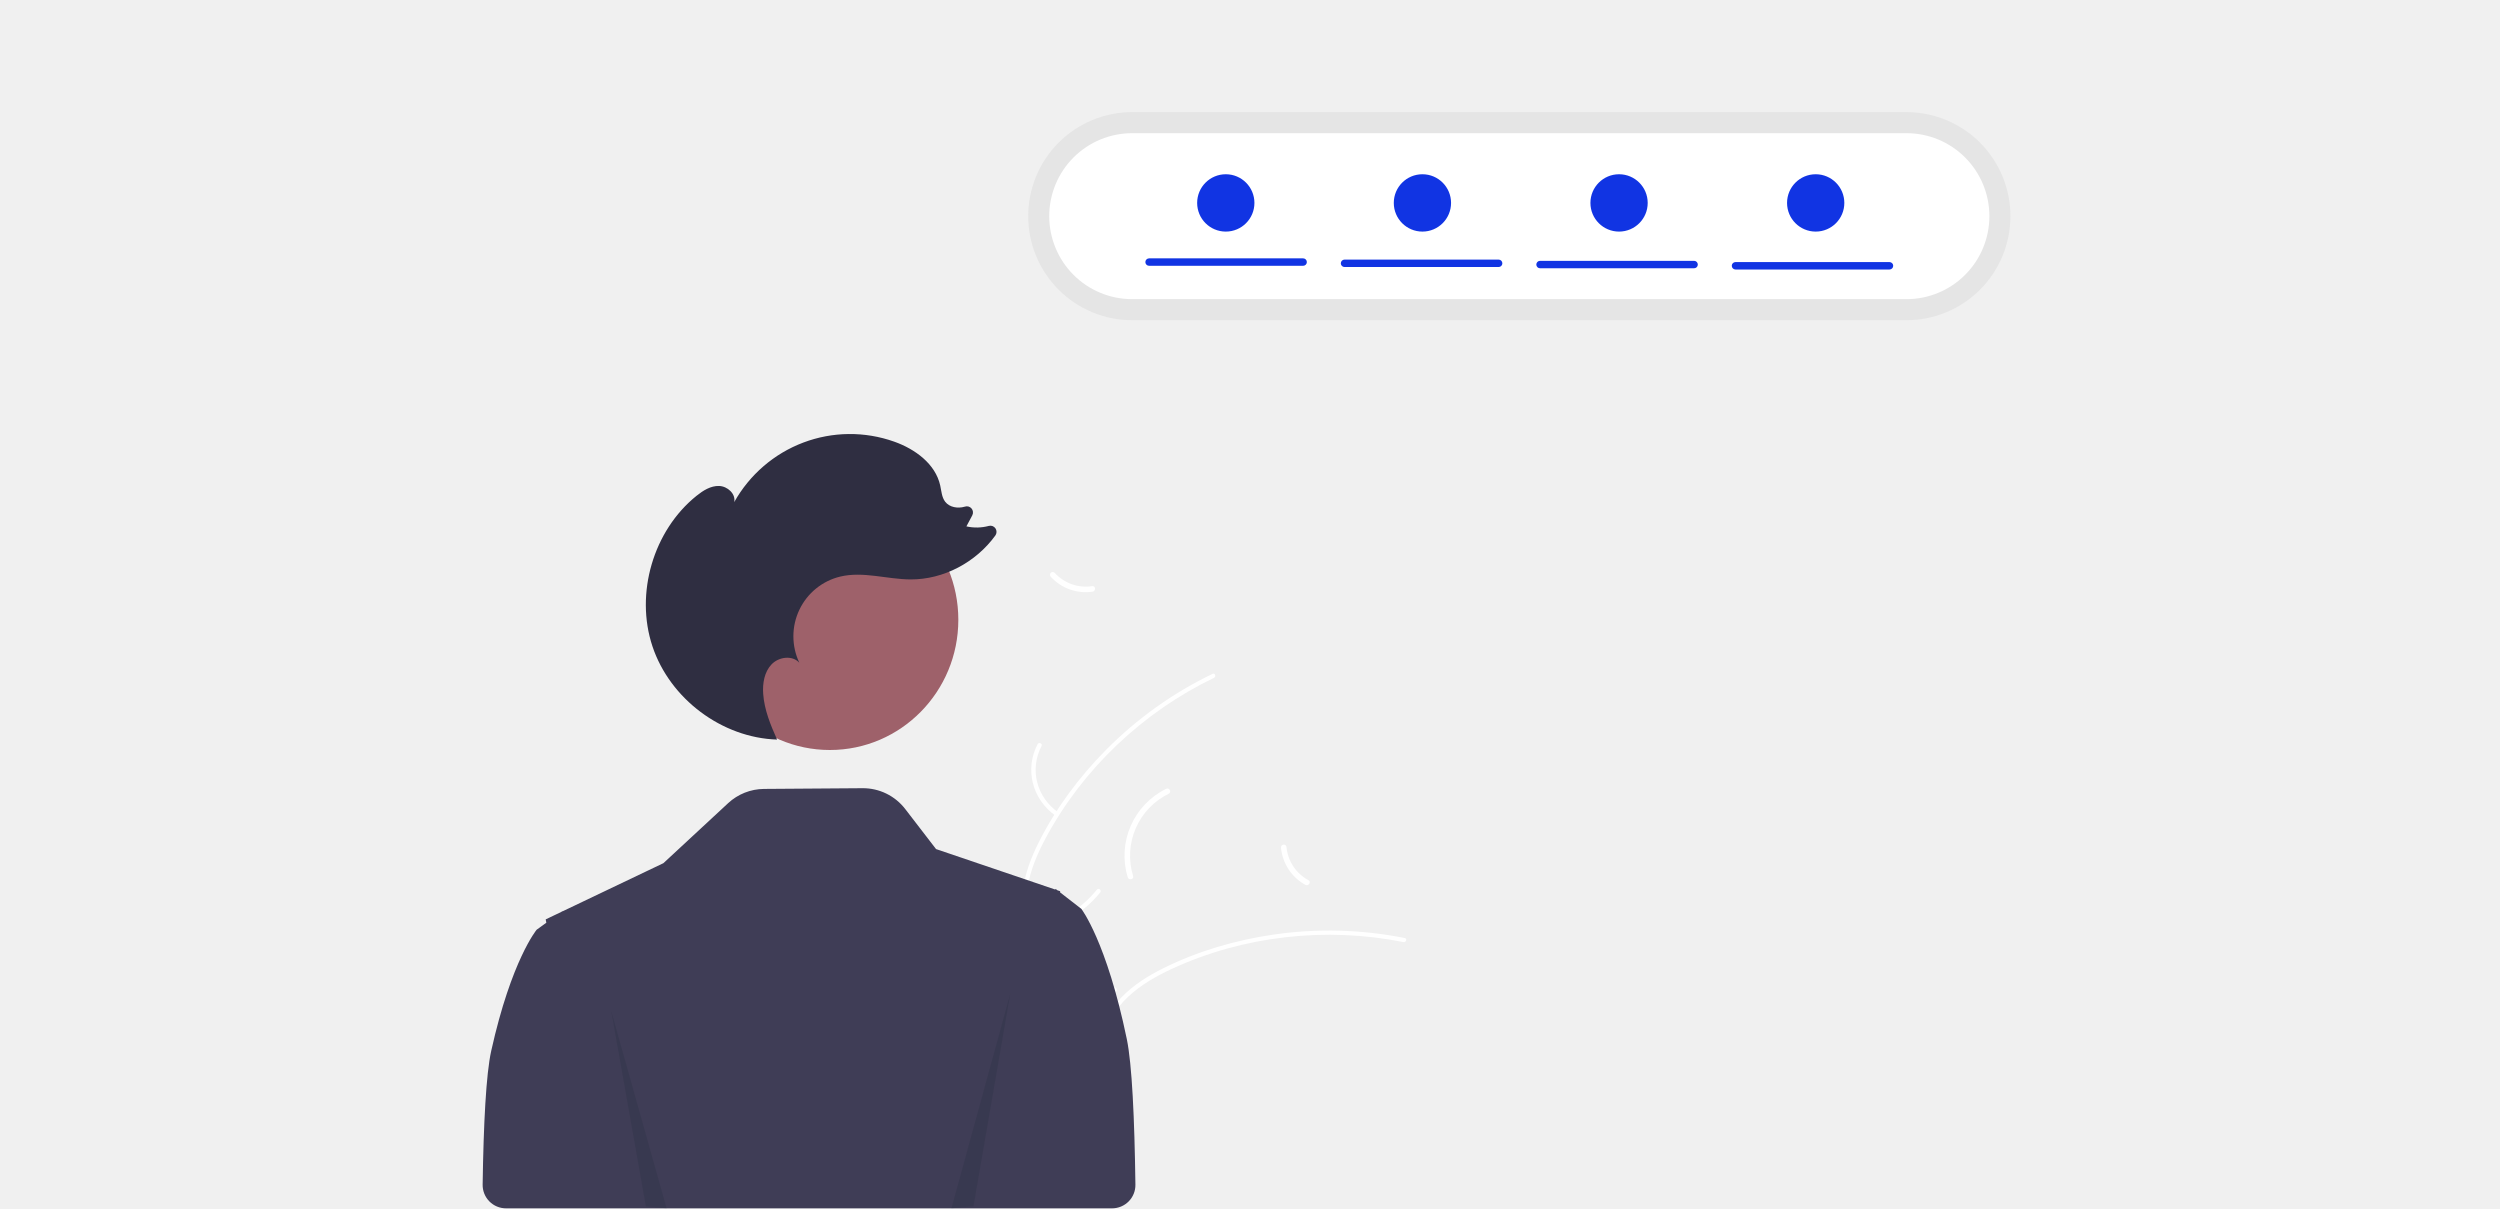
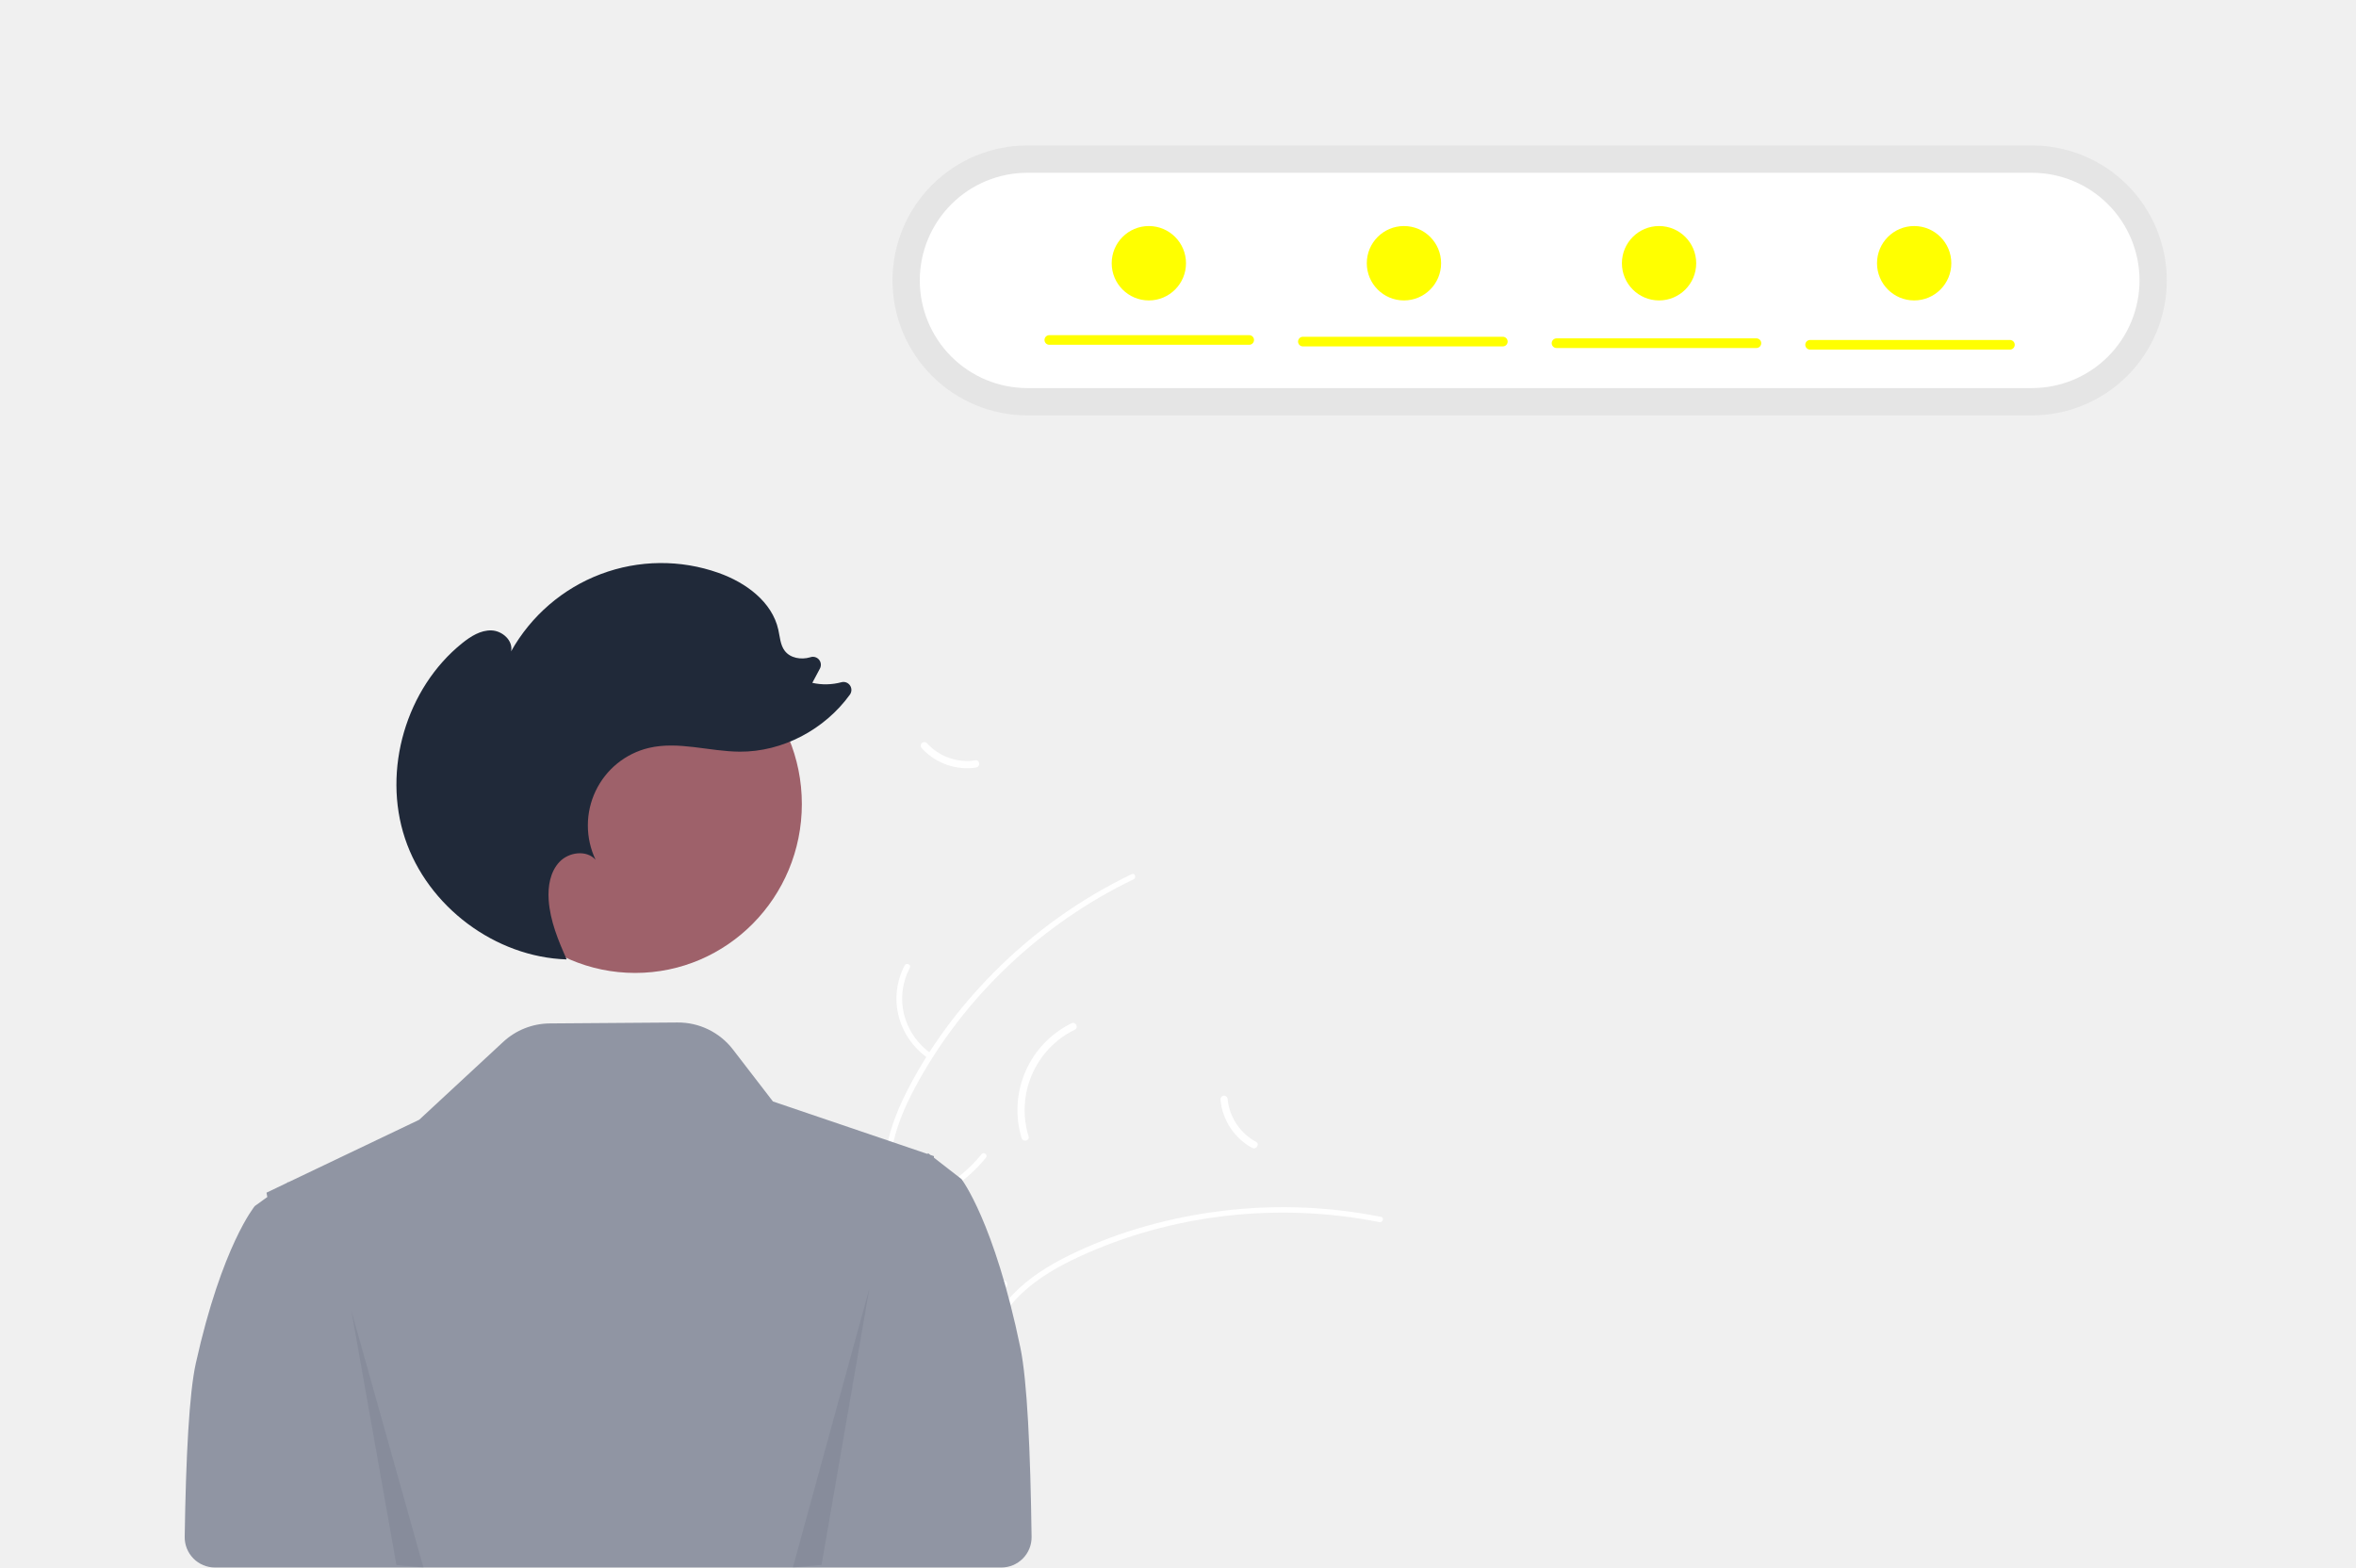
- <svg xmlns="http://www.w3.org/2000/svg" preserveAspectRatio="xMidYMid meet" viewBox="0 0 720 348" fill="none">
-   <path d="M282.111 235.568C295.687 211.688 321.585 193.351 349 195.118C328.778 217.106 316.986 245.538 315.711 275.383C315.26 286.895 315.959 299.746 308.314 308.366C303.558 313.729 296.288 316.327 289.14 316.872C281.991 317.417 274.845 316.125 267.792 314.839L266.081 315.365C265.429 287.903 268.534 259.449 282.111 235.568Z" fill="#F0F0F0" />
-   <path d="M349.631 195.215C329.217 205.035 311.81 221.437 301.125 241.44C298.815 245.765 296.848 250.353 295.99 255.204C295.132 260.057 295.731 264.676 297.39 269.286C298.906 273.5 300.946 277.635 301.411 282.144C301.901 286.896 300.151 291.34 297.001 294.867C293.147 299.182 287.972 301.856 282.819 304.295C277.099 307.003 271.114 309.726 267.062 314.78C266.571 315.392 265.649 314.595 266.139 313.984C273.189 305.19 285.256 303.537 293.623 296.453C297.528 293.147 300.459 288.646 300.274 283.372C300.112 278.759 298.013 274.494 296.441 270.24C294.79 265.774 293.967 261.284 294.559 256.522C295.164 251.651 296.956 246.977 299.145 242.612C304.083 232.769 310.84 223.732 318.581 215.92C327.477 206.94 337.845 199.547 349.236 194.062C349.941 193.722 350.332 194.878 349.631 195.215Z" fill="white" />
-   <path d="M303.934 234.876C300.694 232.592 298.401 229.271 297.466 225.507C296.531 221.744 297.013 217.782 298.828 214.33C299.197 213.632 300.338 214.153 299.968 214.852C298.273 218.063 297.823 221.754 298.702 225.257C299.58 228.76 301.729 231.845 304.759 233.955C305.417 234.414 304.588 235.333 303.934 234.876Z" fill="white" />
-   <path d="M295.551 267.759C303.557 266.596 310.828 262.477 315.914 256.222C316.418 255.602 317.359 256.411 316.857 257.031C311.551 263.53 303.976 267.801 295.642 268.993C294.847 269.106 294.76 267.871 295.551 267.759Z" fill="white" />
-   <path d="M303.704 164.936C305.049 166.429 306.744 167.565 308.636 168.24C310.529 168.916 312.559 169.11 314.545 168.806C315.562 168.647 315.673 170.244 314.662 170.402C312.466 170.728 310.224 170.51 308.132 169.769C306.04 169.027 304.161 167.784 302.659 166.147C302.505 166.005 302.41 165.809 302.395 165.6C302.379 165.39 302.444 165.182 302.576 165.019C302.715 164.859 302.912 164.761 303.123 164.745C303.334 164.73 303.543 164.798 303.704 164.936Z" fill="white" />
-   <path d="M404 270.204C403.519 270.294 403.039 270.384 402.554 270.483C396.098 271.724 389.753 273.491 383.581 275.767C383.102 275.936 382.618 276.114 382.144 276.296C367.333 281.939 353.69 290.304 341.91 300.966C337.227 305.213 332.87 309.813 328.879 314.726C323.368 321.511 317.928 329.309 310.725 333.733C309.979 334.203 309.205 334.626 308.407 335L266.917 317.66C266.842 317.573 266.763 317.495 266.688 317.407L265 316.791C265.188 316.524 265.389 316.25 265.578 315.982C265.686 315.826 265.804 315.674 265.913 315.518C265.988 315.416 266.064 315.313 266.126 315.216C266.151 315.182 266.176 315.148 266.197 315.123C266.259 315.026 266.327 314.943 266.385 314.855C267.505 313.322 268.637 311.794 269.781 310.271C269.785 310.262 269.785 310.262 269.798 310.256C278.549 298.676 288.335 287.73 299.459 278.629C299.794 278.356 300.132 278.072 300.486 277.806C305.523 273.732 310.882 270.079 316.51 266.885C319.597 265.146 322.769 263.565 326.015 262.149C334.408 258.507 343.317 256.217 352.417 255.364C370.557 253.667 389.033 257.834 402.946 269.317C403.301 269.611 403.648 269.901 404 270.204Z" fill="#F0F0F0" />
-   <path d="M404.199 271.321C381.899 266.854 358.03 269.492 337.369 279.089C332.902 281.164 328.551 283.659 324.93 287.035C321.308 290.413 318.994 294.486 317.536 299.191C316.203 303.493 315.337 308.047 312.983 311.95C310.502 316.063 306.412 318.573 301.755 319.499C296.056 320.632 290.291 319.647 284.687 318.488C278.464 317.201 272.022 315.766 265.718 317.373C264.954 317.568 264.697 316.37 265.459 316.175C276.427 313.379 287.098 319.354 298.088 318.729C303.217 318.437 308.288 316.596 311.329 312.248C313.989 308.446 314.886 303.75 316.198 299.383C317.576 294.797 319.632 290.693 322.986 287.227C326.417 283.682 330.679 281.012 335.074 278.832C344.984 273.915 355.864 270.747 366.793 269.158C379.353 267.331 392.133 267.668 404.58 270.156C405.35 270.31 404.965 271.474 404.199 271.321Z" fill="white" />
-   <path d="M324.775 252.642C323.305 247.771 323.612 242.534 325.643 237.869C327.673 233.204 331.293 229.413 335.857 227.173C336.782 226.723 337.524 228.141 336.598 228.592C332.344 230.669 328.972 234.201 327.09 238.549C325.209 242.898 324.942 247.776 326.337 252.305C326.639 253.289 325.075 253.621 324.775 252.642Z" fill="white" />
-   <path d="M290.822 280.467C299.935 285.463 310.594 286.837 320.674 284.315C321.673 284.064 322.009 285.628 321.012 285.879C310.517 288.485 299.427 287.032 289.955 281.812C289.053 281.314 289.924 279.971 290.822 280.467Z" fill="white" />
-   <path d="M370.5 243.871C370.676 245.874 371.347 247.803 372.451 249.483C373.556 251.163 375.06 252.542 376.829 253.496C377.737 253.982 376.865 255.324 375.962 254.841C374.013 253.777 372.354 252.253 371.129 250.399C369.905 248.546 369.152 246.42 368.937 244.209C368.9 244.002 368.942 243.788 369.056 243.612C369.169 243.435 369.346 243.308 369.55 243.258C369.757 243.214 369.973 243.254 370.151 243.369C370.329 243.483 370.454 243.664 370.5 243.871Z" fill="white" />
-   <path d="M324.52 299.253C318.702 271.131 311.428 261.755 311.428 261.755L308.65 259.601L305.308 257.006L305.324 256.673L304.532 256.404L304.345 256.259L304.04 256.025L303.991 256.078L303.888 256.185L288.767 251.047L269.583 244.534L260.7 232.993C259.254 231.113 257.391 229.594 255.259 228.554C253.126 227.515 250.782 226.983 248.409 227L220.039 227.21C216.203 227.239 212.517 228.7 209.704 231.308L191.057 248.597L162.002 262.467L161.953 262.418L161.648 262.636L157.158 264.782L157.343 265.746L154.565 267.75C154.565 267.75 147.291 276.474 141.473 302.641C139.992 309.3 139.264 323.582 139.001 341.182C138.988 342.073 139.152 342.957 139.483 343.783C139.815 344.61 140.308 345.362 140.933 345.996C141.558 346.631 142.303 347.134 143.125 347.478C143.946 347.822 144.828 348 145.719 348H300.911L320.281 348C321.171 348 322.053 347.822 322.874 347.479C323.695 347.135 324.44 346.632 325.065 345.998C325.69 345.365 326.182 344.613 326.515 343.788C326.847 342.962 327.012 342.079 326.999 341.189C326.743 322.038 326.014 306.473 324.52 299.253Z" fill="#3F3D56" />
-   <path d="M326.049 32.293C318.112 32.293 310.5 35.45 304.887 41.069C299.275 46.688 296.122 54.31 296.122 62.257C296.122 70.204 299.275 77.825 304.887 83.444C310.5 89.063 318.112 92.22 326.049 92.22H549.073C557.01 92.22 564.622 89.063 570.235 83.444C575.847 77.825 579 70.204 579 62.257C579 54.31 575.847 46.688 570.235 41.069C564.622 35.45 557.01 32.293 549.073 32.293H326.049Z" fill="#E5E5E5" />
-   <path d="M326.049 38.357C319.718 38.357 313.647 40.875 309.17 45.357C304.694 49.839 302.179 55.918 302.179 62.257C302.179 68.595 304.694 74.674 309.17 79.156C313.647 83.638 319.718 86.156 326.049 86.156H549.073C555.404 86.156 561.476 83.638 565.952 79.156C570.429 74.674 572.943 68.595 572.943 62.257C572.943 55.918 570.429 49.839 565.952 45.357C561.476 40.875 555.404 38.357 549.073 38.357H326.049Z" fill="white" />
-   <path d="M239 216C259.435 216 276 199.211 276 178.5C276 157.789 259.435 141 239 141C218.565 141 202 157.789 202 178.5C202 199.211 218.565 216 239 216Z" fill="#9E616A" />
-   <path d="M200.604 142.788C202.489 141.273 204.692 139.88 207.102 139.958C209.512 140.036 211.956 142.229 211.456 144.605C215.883 136.71 222.929 130.639 231.357 127.456C239.785 124.273 249.057 124.181 257.545 127.198C263.535 129.326 269.408 133.584 270.784 139.83C271.138 141.433 271.213 143.191 272.207 144.493C273.46 146.134 275.858 146.505 277.832 145.928C277.852 145.922 277.871 145.916 277.891 145.91C278.225 145.796 278.585 145.784 278.925 145.878C279.264 145.972 279.569 146.166 279.798 146.436C280.027 146.705 280.171 147.038 280.21 147.391C280.249 147.743 280.183 148.1 280.019 148.414L278.324 151.598C280.46 152.077 282.68 152.03 284.794 151.459C285.146 151.366 285.517 151.385 285.857 151.513C286.197 151.641 286.489 151.872 286.694 152.174C286.899 152.476 287.005 152.835 287 153.201C286.994 153.566 286.876 153.921 286.663 154.217C281.074 161.945 271.738 166.935 262.211 166.876C255.44 166.834 248.598 164.484 242.008 166.052C239.459 166.659 237.077 167.833 235.036 169.488C232.996 171.143 231.35 173.237 230.218 175.617C229.086 177.996 228.497 180.601 228.495 183.24C228.493 185.878 229.077 188.484 230.205 190.865C228.181 188.635 224.267 189.163 222.196 191.35C220.125 193.537 219.589 196.801 219.798 199.815C220.117 204.426 221.91 208.771 223.801 213C207.948 212.497 192.953 201.296 187.906 186.146C182.838 170.933 188.15 152.795 200.604 142.788Z" fill="#2F2E41" />
-   <path opacity="0.2" d="M176 291L186 347.458L192 348L176 291Z" fill="#202939" />
-   <path opacity="0.2" d="M291 286L280.375 347.41L274 348L291 286Z" fill="#202939" />
-   <path d="M375.312 76.547H330.938C330.797 76.549 330.658 76.522 330.527 76.468C330.397 76.415 330.278 76.336 330.178 76.237C330.078 76.137 329.999 76.019 329.944 75.889C329.89 75.758 329.862 75.618 329.862 75.477C329.862 75.336 329.89 75.197 329.944 75.066C329.999 74.936 330.078 74.818 330.178 74.718C330.278 74.619 330.397 74.54 330.527 74.487C330.658 74.433 330.797 74.406 330.938 74.407H375.312C375.594 74.409 375.864 74.523 376.063 74.723C376.262 74.924 376.374 75.195 376.374 75.477C376.374 75.76 376.262 76.031 376.063 76.231C375.864 76.432 375.594 76.546 375.312 76.547Z" fill="#1134E3" />
-   <path d="M431.603 76.904H387.229C387.088 76.905 386.948 76.878 386.818 76.825C386.687 76.771 386.568 76.693 386.468 76.593C386.368 76.494 386.289 76.375 386.235 76.245C386.181 76.115 386.153 75.975 386.153 75.834C386.153 75.693 386.181 75.553 386.235 75.423C386.289 75.292 386.368 75.174 386.468 75.075C386.568 74.975 386.687 74.896 386.818 74.843C386.948 74.79 387.088 74.763 387.229 74.764H431.603C431.744 74.763 431.883 74.79 432.014 74.843C432.144 74.896 432.263 74.975 432.363 75.075C432.463 75.174 432.542 75.292 432.597 75.423C432.651 75.553 432.679 75.693 432.679 75.834C432.679 75.975 432.651 76.115 432.597 76.245C432.542 76.375 432.463 76.494 432.363 76.593C432.263 76.693 432.144 76.771 432.014 76.825C431.883 76.878 431.744 76.905 431.603 76.904Z" fill="#1134E3" />
-   <path d="M487.893 77.261H443.52C443.237 77.259 442.967 77.145 442.768 76.945C442.57 76.744 442.458 76.473 442.458 76.191C442.458 75.908 442.57 75.637 442.768 75.437C442.967 75.236 443.237 75.123 443.52 75.121H487.893C488.034 75.12 488.174 75.147 488.304 75.2C488.435 75.253 488.554 75.332 488.654 75.431C488.754 75.531 488.833 75.649 488.887 75.779C488.941 75.91 488.969 76.05 488.969 76.191C488.969 76.332 488.941 76.472 488.887 76.602C488.833 76.732 488.754 76.851 488.654 76.95C488.554 77.049 488.435 77.128 488.304 77.181C488.174 77.235 488.034 77.262 487.893 77.261Z" fill="#1134E3" />
-   <path d="M544.184 77.617H499.81C499.528 77.615 499.258 77.502 499.059 77.301C498.86 77.101 498.749 76.83 498.749 76.547C498.749 76.265 498.86 75.993 499.059 75.793C499.258 75.593 499.528 75.479 499.81 75.477H544.184C544.466 75.479 544.736 75.593 544.935 75.793C545.134 75.993 545.245 76.265 545.245 76.547C545.245 76.83 545.134 77.101 544.935 77.301C544.736 77.502 544.466 77.615 544.184 77.617Z" fill="#1134E3" />
-   <path d="M353.027 66.699C357.582 66.699 361.275 63.002 361.275 58.441C361.275 53.881 357.582 50.184 353.027 50.184C348.473 50.184 344.78 53.881 344.78 58.441C344.78 63.002 348.473 66.699 353.027 66.699Z" fill="#1134E3" />
-   <path d="M409.658 66.699C414.213 66.699 417.905 63.002 417.905 58.441C417.905 53.881 414.213 50.184 409.658 50.184C405.103 50.184 401.411 53.881 401.411 58.441C401.411 63.002 405.103 66.699 409.658 66.699Z" fill="#1134E3" />
-   <path d="M466.289 66.699C470.843 66.699 474.536 63.002 474.536 58.441C474.536 53.881 470.843 50.184 466.289 50.184C461.734 50.184 458.042 53.881 458.042 58.441C458.042 63.002 461.734 66.699 466.289 66.699Z" fill="#1134E3" />
-   <path d="M522.919 66.699C527.474 66.699 531.166 63.002 531.166 58.441C531.166 53.881 527.474 50.184 522.919 50.184C518.365 50.184 514.672 53.881 514.672 58.441C514.672 63.002 518.365 66.699 522.919 66.699Z" fill="#1134E3" />
+ <svg xmlns="http://www.w3.org/2000/svg" preserveAspectRatio="xMidYMid meet" viewBox="0 0 523 348" fill="none">
+   <path d="M184.111 235.568C197.687 211.688 223.585 193.351 251 195.118C230.778 217.106 218.986 245.538 217.711 275.383C217.26 286.895 217.959 299.746 210.314 308.366C205.558 313.729 198.288 316.327 191.14 316.872C183.991 317.417 176.845 316.125 169.792 314.839L168.081 315.365C167.429 287.903 170.534 259.449 184.111 235.568Z" fill="#F0F0F0" />
+   <path d="M251.631 195.215C231.217 205.035 213.81 221.437 203.125 241.44C200.815 245.765 198.848 250.353 197.99 255.204C197.132 260.057 197.731 264.676 199.39 269.286C200.906 273.5 202.946 277.635 203.411 282.144C203.901 286.896 202.151 291.34 199.001 294.867C195.147 299.182 189.972 301.856 184.819 304.295C179.099 307.003 173.114 309.726 169.062 314.78C168.571 315.392 167.649 314.595 168.139 313.984C175.189 305.19 187.256 303.537 195.623 296.453C199.528 293.147 202.459 288.646 202.274 283.372C202.112 278.759 200.013 274.494 198.441 270.24C196.79 265.774 195.967 261.284 196.559 256.522C197.164 251.651 198.956 246.977 201.145 242.612C206.083 232.769 212.84 223.732 220.581 215.92C229.477 206.94 239.845 199.547 251.236 194.062C251.941 193.722 252.332 194.878 251.631 195.215Z" fill="white" />
+   <path d="M205.934 234.876C202.694 232.592 200.401 229.271 199.466 225.507C198.531 221.744 199.013 217.782 200.828 214.33C201.197 213.632 202.338 214.153 201.968 214.852C200.273 218.063 199.823 221.754 200.702 225.257C201.58 228.76 203.729 231.845 206.759 233.955C207.417 234.414 206.588 235.333 205.934 234.876Z" fill="white" />
+   <path d="M197.551 267.759C205.557 266.596 212.828 262.477 217.914 256.222C218.418 255.602 219.359 256.411 218.857 257.031C213.551 263.53 205.976 267.801 197.642 268.993C196.847 269.106 196.76 267.871 197.551 267.759Z" fill="white" />
+   <path d="M205.704 164.935C207.049 166.428 208.744 167.564 210.636 168.239C212.529 168.915 214.559 169.109 216.545 168.805C217.562 168.646 217.673 170.243 216.662 170.401C214.466 170.727 212.224 170.51 210.132 169.768C208.04 169.026 206.161 167.783 204.659 166.146C204.505 166.004 204.41 165.808 204.395 165.599C204.379 165.389 204.444 165.181 204.576 165.018C204.715 164.858 204.912 164.76 205.123 164.744C205.334 164.729 205.543 164.797 205.704 164.935Z" fill="white" />
+   <path d="M306 270.204C305.519 270.294 305.039 270.384 304.554 270.483C298.098 271.724 291.753 273.491 285.581 275.767C285.102 275.936 284.618 276.114 284.144 276.296C269.333 281.939 255.69 290.304 243.91 300.966C239.227 305.213 234.87 309.813 230.879 314.726C225.368 321.511 219.928 329.309 212.725 333.733C211.979 334.203 211.205 334.626 210.407 335L168.917 317.66C168.842 317.573 168.763 317.495 168.688 317.407L167 316.791C167.188 316.524 167.389 316.25 167.578 315.982C167.686 315.826 167.804 315.674 167.913 315.518C167.988 315.416 168.064 315.313 168.126 315.216C168.151 315.182 168.176 315.148 168.197 315.123C168.259 315.026 168.327 314.943 168.385 314.855C169.505 313.322 170.637 311.794 171.781 310.271C171.785 310.262 171.785 310.262 171.798 310.256C180.549 298.676 190.335 287.73 201.459 278.629C201.794 278.356 202.132 278.072 202.486 277.806C207.523 273.732 212.882 270.079 218.51 266.885C221.597 265.146 224.769 263.565 228.015 262.149C236.408 258.507 245.317 256.217 254.417 255.364C272.557 253.667 291.033 257.834 304.946 269.317C305.301 269.611 305.648 269.901 306 270.204Z" fill="#F0F0F0" />
+   <path d="M306.199 271.321C283.899 266.854 260.03 269.492 239.369 279.089C234.902 281.164 230.551 283.659 226.93 287.035C223.308 290.413 220.994 294.486 219.536 299.191C218.203 303.493 217.337 308.047 214.983 311.95C212.502 316.063 208.412 318.573 203.755 319.499C198.056 320.632 192.291 319.647 186.687 318.488C180.464 317.201 174.022 315.766 167.718 317.373C166.954 317.568 166.697 316.37 167.459 316.175C178.427 313.379 189.098 319.354 200.088 318.729C205.217 318.437 210.288 316.596 213.329 312.248C215.989 308.446 216.886 303.75 218.198 299.383C219.576 294.797 221.632 290.693 224.986 287.227C228.417 283.682 232.679 281.012 237.074 278.832C246.984 273.915 257.864 270.747 268.793 269.158C281.353 267.331 294.133 267.668 306.58 270.156C307.35 270.31 306.965 271.474 306.199 271.321Z" fill="white" />
+   <path d="M226.775 252.642C225.305 247.771 225.613 242.534 227.643 237.869C229.673 233.204 233.293 229.413 237.858 227.173C238.783 226.723 239.524 228.141 238.598 228.592C234.344 230.669 230.972 234.201 229.091 238.549C227.209 242.898 226.942 247.776 228.337 252.305C228.639 253.289 227.075 253.621 226.775 252.642Z" fill="white" />
+   <path d="M192.821 280.467C201.934 285.464 212.594 286.838 222.674 284.315C223.672 284.064 224.008 285.629 223.011 285.879C212.517 288.485 201.427 287.033 191.955 281.812C191.052 281.314 191.923 279.972 192.821 280.467Z" fill="white" />
+   <path d="M272.5 243.871C272.676 245.874 273.347 247.803 274.451 249.483C275.556 251.163 277.06 252.542 278.829 253.496C279.737 253.982 278.865 255.324 277.962 254.841C276.013 253.777 274.354 252.253 273.129 250.399C271.905 248.546 271.152 246.42 270.937 244.209C270.9 244.002 270.942 243.788 271.056 243.612C271.169 243.435 271.346 243.308 271.55 243.258C271.757 243.214 271.973 243.254 272.151 243.369C272.329 243.483 272.454 243.664 272.5 243.871Z" fill="white" />
+   <path d="M226.52 299.253C220.702 271.131 213.428 261.755 213.428 261.755L210.65 259.601L207.308 257.006L207.324 256.673L206.532 256.404L206.345 256.259L206.04 256.025L205.991 256.078L205.888 256.185L190.767 251.047L171.583 244.534L162.7 232.993C161.254 231.113 159.391 229.594 157.259 228.554C155.126 227.515 152.782 226.983 150.409 227L122.039 227.21C118.203 227.239 114.517 228.7 111.704 231.308L93.057 248.597L64.002 262.467L63.953 262.418L63.648 262.636L59.158 264.782L59.343 265.746L56.565 267.75C56.565 267.75 49.291 276.474 43.473 302.641C41.992 309.3 41.264 323.582 41.001 341.182C40.987 342.073 41.151 342.957 41.483 343.783C41.815 344.61 42.308 345.362 42.933 345.996C43.558 346.631 44.303 347.134 45.125 347.478C45.946 347.822 46.828 348 47.719 348H202.911L222.281 348C223.171 348 224.053 347.822 224.874 347.479C225.695 347.135 226.44 346.632 227.065 345.998C227.69 345.365 228.182 344.613 228.515 343.788C228.847 342.962 229.012 342.079 228.999 341.189C228.743 322.038 228.014 306.473 226.52 299.253Z" fill="#9095A3" />
+   <path d="M228.048 32.293C220.111 32.293 212.499 35.45 206.886 41.069C201.274 46.688 198.121 54.31 198.121 62.257C198.121 70.204 201.274 77.825 206.886 83.444C212.499 89.063 220.111 92.22 228.048 92.22H451.072C459.009 92.22 466.621 89.063 472.234 83.444C477.846 77.825 480.999 70.204 480.999 62.257C480.999 54.31 477.846 46.688 472.234 41.069C466.621 35.45 459.009 32.293 451.072 32.293H228.048Z" fill="#E5E5E5" />
+   <path d="M228.05 38.357C221.719 38.357 215.648 40.875 211.171 45.357C206.695 49.84 204.18 55.919 204.18 62.257C204.18 68.596 206.695 74.674 211.171 79.157C215.648 83.639 221.719 86.157 228.05 86.157H451.074C457.405 86.157 463.477 83.639 467.953 79.157C472.43 74.674 474.944 68.596 474.944 62.257C474.944 55.919 472.43 49.84 467.953 45.357C463.477 40.875 457.405 38.357 451.074 38.357H228.05Z" fill="white" />
+   <path d="M141 216C161.435 216 178 199.211 178 178.5C178 157.789 161.435 141 141 141C120.565 141 104 157.789 104 178.5C104 199.211 120.565 216 141 216Z" fill="#9E616A" />
+   <path d="M102.604 142.788C104.489 141.273 106.692 139.88 109.102 139.958C111.512 140.036 113.956 142.229 113.456 144.605C117.883 136.71 124.929 130.639 133.357 127.456C141.785 124.273 151.057 124.181 159.545 127.198C165.535 129.326 171.408 133.584 172.784 139.83C173.138 141.433 173.213 143.191 174.207 144.493C175.46 146.134 177.858 146.505 179.832 145.928C179.852 145.922 179.871 145.916 179.891 145.91C180.225 145.796 180.585 145.784 180.925 145.878C181.264 145.972 181.569 146.166 181.798 146.436C182.027 146.705 182.171 147.038 182.21 147.391C182.249 147.743 182.183 148.1 182.019 148.414L180.324 151.598C182.46 152.077 184.68 152.03 186.794 151.459C187.146 151.366 187.517 151.385 187.857 151.513C188.197 151.641 188.489 151.872 188.694 152.174C188.899 152.476 189.005 152.835 189 153.201C188.994 153.566 188.876 153.921 188.663 154.217C183.074 161.945 173.738 166.935 164.211 166.876C157.44 166.834 150.598 164.484 144.008 166.052C141.459 166.659 139.077 167.833 137.036 169.488C134.996 171.143 133.35 173.237 132.218 175.617C131.086 177.996 130.497 180.601 130.495 183.24C130.493 185.878 131.077 188.484 132.205 190.865C130.181 188.635 126.267 189.163 124.196 191.35C122.125 193.537 121.589 196.801 121.798 199.815C122.117 204.426 123.91 208.771 125.801 213C109.948 212.497 94.953 201.296 89.906 186.146C84.838 170.933 90.15 152.795 102.604 142.788Z" fill="#202939" />
+   <path opacity="0.2" d="M78 291L88 347.458L94 348L78 291Z" fill="#636A7C" />
+   <path opacity="0.2" d="M193 286L182.375 347.41L176 348L193 286Z" fill="#636A7C" />
+   <path class="pos_svg_theme_color" d="M277.313 76.546H232.939C232.798 76.547 232.659 76.52 232.528 76.467C232.398 76.414 232.279 76.335 232.179 76.236C232.079 76.136 231.999 76.018 231.945 75.888C231.891 75.757 231.863 75.618 231.863 75.476C231.863 75.335 231.891 75.195 231.945 75.065C231.999 74.935 232.079 74.817 232.179 74.717C232.279 74.618 232.398 74.539 232.528 74.486C232.659 74.432 232.798 74.405 232.939 74.406H277.313C277.595 74.408 277.865 74.522 278.064 74.722C278.263 74.923 278.375 75.194 278.375 75.476C278.375 75.759 278.263 76.03 278.064 76.231C277.865 76.431 277.595 76.545 277.313 76.546Z" fill="yellow" />
+   <path class="pos_svg_theme_color" d="M333.602 76.904H289.228C289.087 76.905 288.948 76.878 288.817 76.825C288.687 76.771 288.568 76.693 288.468 76.593C288.368 76.494 288.289 76.375 288.234 76.245C288.18 76.115 288.152 75.975 288.152 75.834C288.152 75.693 288.18 75.553 288.234 75.423C288.289 75.292 288.368 75.174 288.468 75.075C288.568 74.975 288.687 74.896 288.817 74.843C288.948 74.79 289.087 74.763 289.228 74.764H333.602C333.743 74.763 333.883 74.79 334.013 74.843C334.144 74.896 334.263 74.975 334.363 75.075C334.463 75.174 334.542 75.292 334.596 75.423C334.65 75.553 334.678 75.693 334.678 75.834C334.678 75.975 334.65 76.115 334.596 76.245C334.542 76.375 334.463 76.494 334.363 76.593C334.263 76.693 334.144 76.771 334.013 76.825C333.883 76.878 333.743 76.905 333.602 76.904Z" fill="yellow" />
+   <path class="pos_svg_theme_color" d="M389.892 77.261H345.519C345.236 77.26 344.966 77.146 344.768 76.945C344.569 76.745 344.457 76.474 344.457 76.191C344.457 75.909 344.569 75.638 344.768 75.437C344.966 75.237 345.236 75.123 345.519 75.121H389.892C390.033 75.12 390.173 75.147 390.303 75.201C390.434 75.254 390.553 75.332 390.653 75.432C390.753 75.531 390.832 75.65 390.886 75.78C390.94 75.91 390.968 76.05 390.968 76.191C390.968 76.332 390.94 76.472 390.886 76.603C390.832 76.733 390.753 76.851 390.653 76.951C390.553 77.05 390.434 77.129 390.303 77.182C390.173 77.235 390.033 77.262 389.892 77.261Z" fill="yellow" />
+   <path class="pos_svg_theme_color" d="M446.183 77.617H401.81C401.527 77.615 401.257 77.501 401.059 77.301C400.86 77.1 400.748 76.829 400.748 76.547C400.748 76.264 400.86 75.993 401.059 75.793C401.257 75.592 401.527 75.478 401.81 75.477H446.183C446.465 75.478 446.735 75.592 446.934 75.793C447.133 75.993 447.245 76.264 447.245 76.547C447.245 76.829 447.133 77.1 446.934 77.301C446.735 77.501 446.465 77.615 446.183 77.617Z" fill="yellow" />
+   <path class="pos_svg_theme_color" d="M255.028 66.698C259.583 66.698 263.276 63.001 263.276 58.441C263.276 53.88 259.583 50.184 255.028 50.184C250.474 50.184 246.781 53.88 246.781 58.441C246.781 63.001 250.474 66.698 255.028 66.698Z" fill="yellow" />
+   <path class="pos_svg_theme_color" d="M311.657 66.698C316.212 66.698 319.904 63.001 319.904 58.441C319.904 53.88 316.212 50.184 311.657 50.184C307.103 50.184 303.41 53.88 303.41 58.441C303.41 63.001 307.103 66.698 311.657 66.698Z" fill="yellow" />
+   <path class="pos_svg_theme_color" d="M368.288 66.698C372.843 66.698 376.535 63.001 376.535 58.441C376.535 53.88 372.843 50.184 368.288 50.184C363.733 50.184 360.041 53.88 360.041 58.441C360.041 63.001 363.733 66.698 368.288 66.698Z" fill="yellow" />
+   <path class="pos_svg_theme_color" d="M424.919 66.698C429.474 66.698 433.166 63.001 433.166 58.441C433.166 53.88 429.474 50.184 424.919 50.184C420.364 50.184 416.672 53.88 416.672 58.441C416.672 63.001 420.364 66.698 424.919 66.698Z" fill="yellow" />
</svg>
